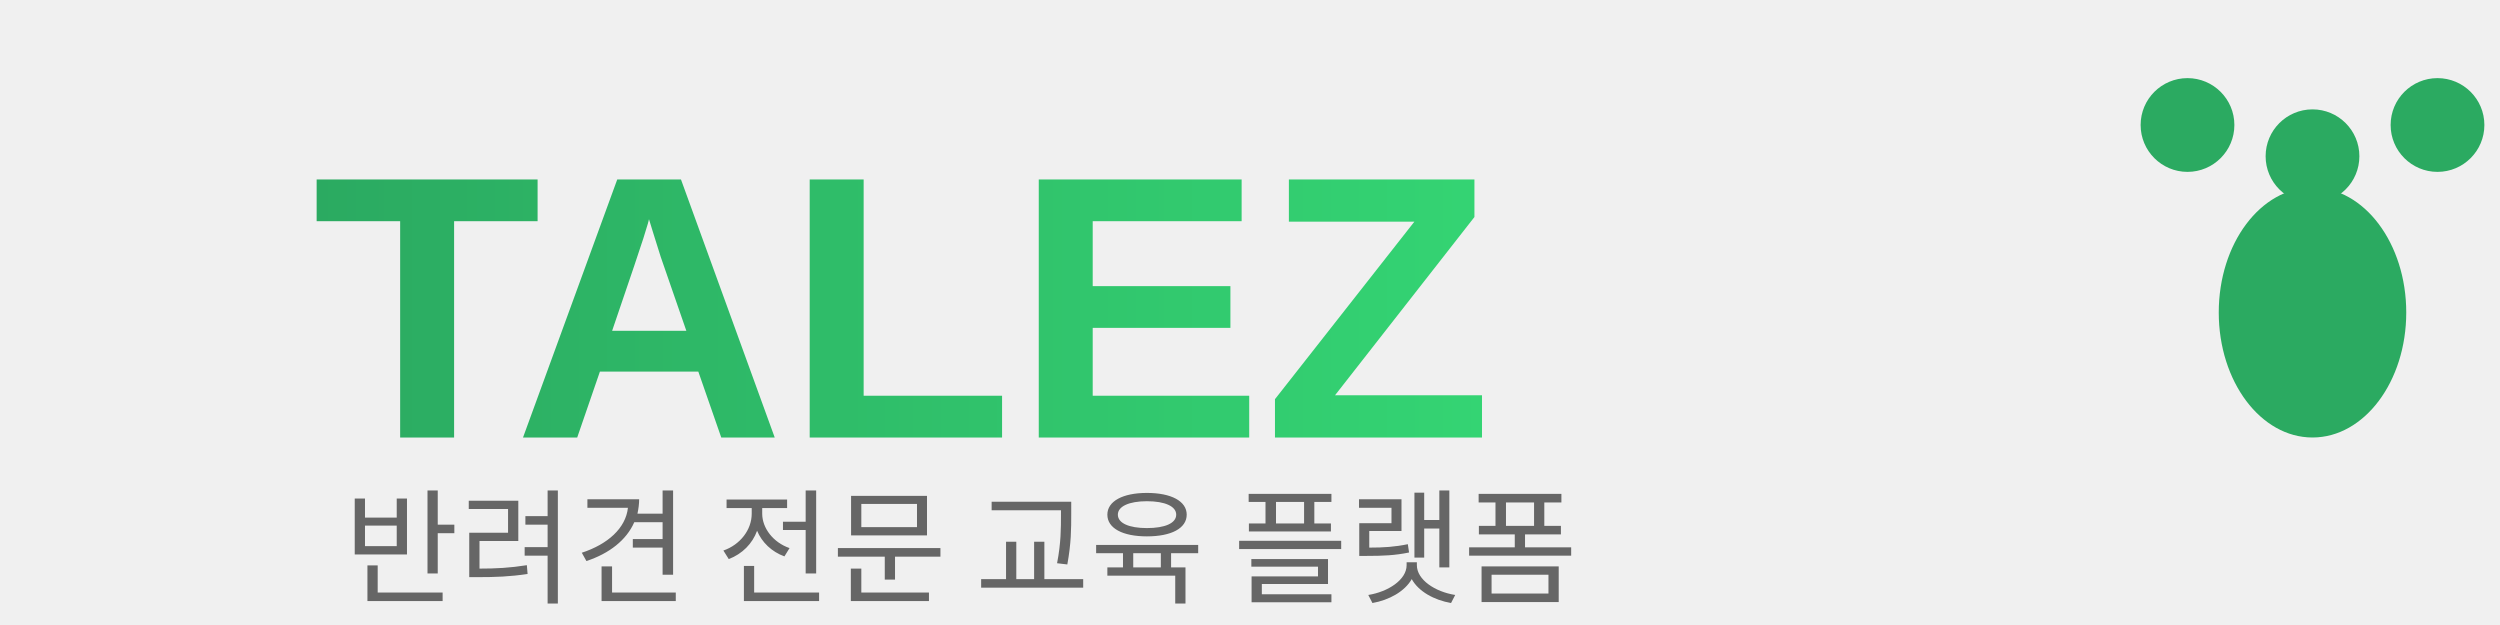
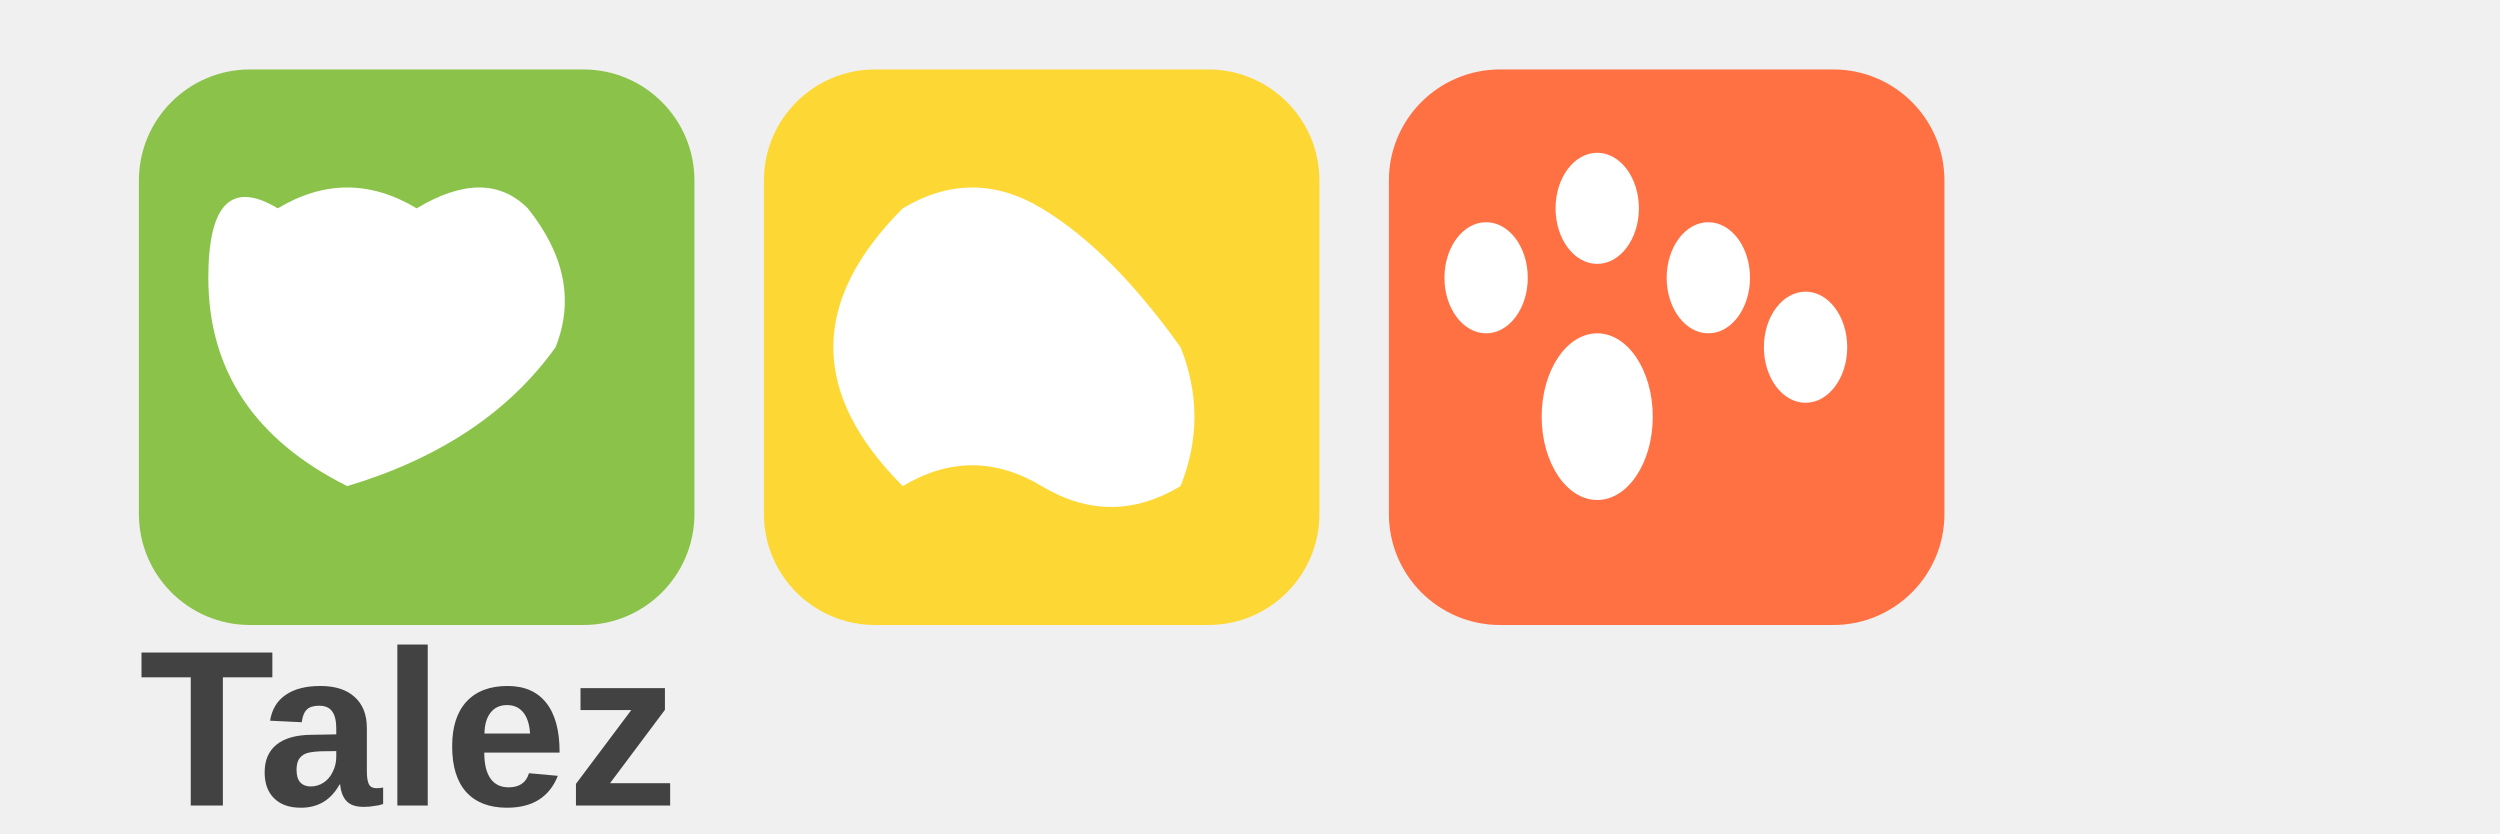
- <svg xmlns="http://www.w3.org/2000/svg" width="160" height="40" viewBox="0 0 160 40">
-   <defs>
-     <linearGradient id="logoGradient" x1="0%" y1="0%" x2="100%" y2="0%">
-       <stop offset="0%" style="stop-color:#2BAA61;stop-opacity:1" />
-       <stop offset="100%" style="stop-color:#34D473;stop-opacity:1" />
-     </linearGradient>
-   </defs>
-   <text x="20" y="28" font-family="Arial, sans-serif" font-size="24" font-weight="bold" fill="url(#logoGradient)">
-     TALEZ
+ <svg xmlns="http://www.w3.org/2000/svg" width="180" height="60" viewBox="0 0 180 60">
+   <rect x="10" y="5" width="40" height="40" rx="8" fill="#8BC34A" />
+   <path d="M20 15 Q15 12 15 20 Q15 30 25 35 Q35 32 40 25 Q42 20 38 15 Q35 12 30 15 Q25 12 20 15 Z" fill="white" />
+   <rect x="55" y="5" width="40" height="40" rx="8" fill="#FDD835" />
+   <path d="M65 35 Q60 30 60 25 Q60 20 65 15 Q70 12 75 15 Q80 18 85 25 Q87 30 85 35 Q80 38 75 35 Q70 32 65 35 Z" fill="white" />
+   <rect x="100" y="5" width="40" height="40" rx="8" fill="#FF7043" />
+   <ellipse cx="115" cy="30" rx="4" ry="6" fill="white" />
+   <ellipse cx="107" cy="20" rx="3" ry="4" fill="white" />
+   <ellipse cx="115" cy="15" rx="3" ry="4" fill="white" />
+   <ellipse cx="123" cy="20" rx="3" ry="4" fill="white" />
+   <ellipse cx="130" cy="25" rx="3" ry="4" fill="white" />
+   <text x="10" y="58" font-family="Arial, sans-serif" font-size="16" font-weight="bold" fill="#424242" class="logo-text">
+     Talez
  </text>
-   <g transform="translate(140, 8)">
-     <circle cx="0" cy="0" r="3" fill="#2BAA61" />
-     <circle cx="8" cy="2" r="3" fill="#2BAA61" />
-     <circle cx="16" cy="0" r="3" fill="#2BAA61" />
-     <ellipse cx="8" cy="12" rx="6" ry="8" fill="#2BAA61" />
-   </g>
-   <text x="22" y="38" font-family="Arial, sans-serif" font-size="8" fill="#666">
-     반려견 전문 교육 플랫폼
-   </text>
+   <style>
+     @media (prefers-color-scheme: dark) {
+       .logo-text { fill: #E0E0E0; }
+     }
+   </style>
</svg>
